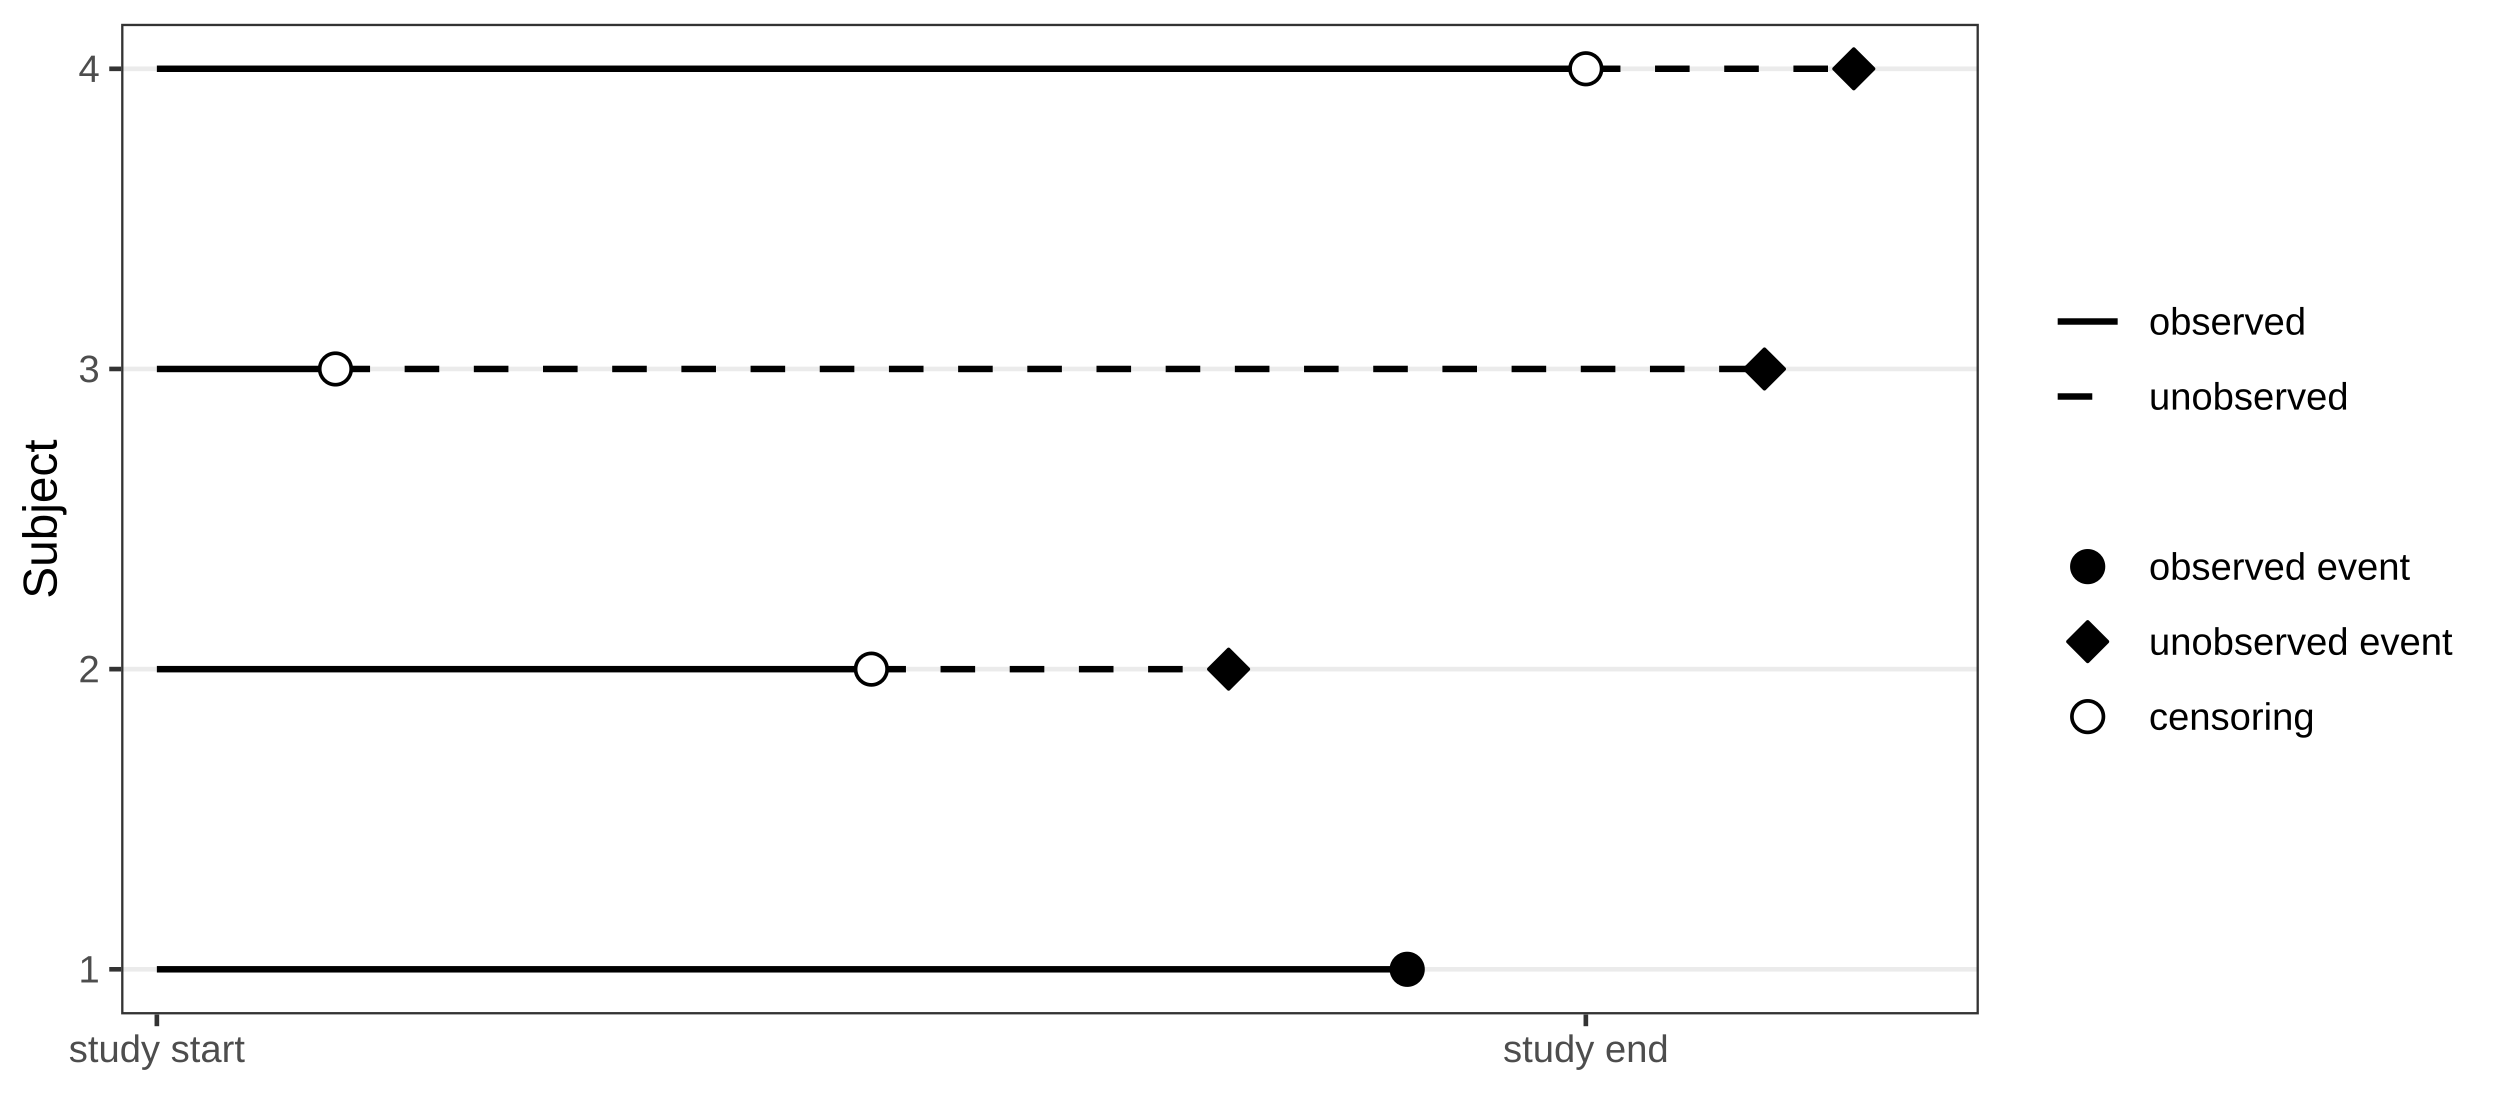
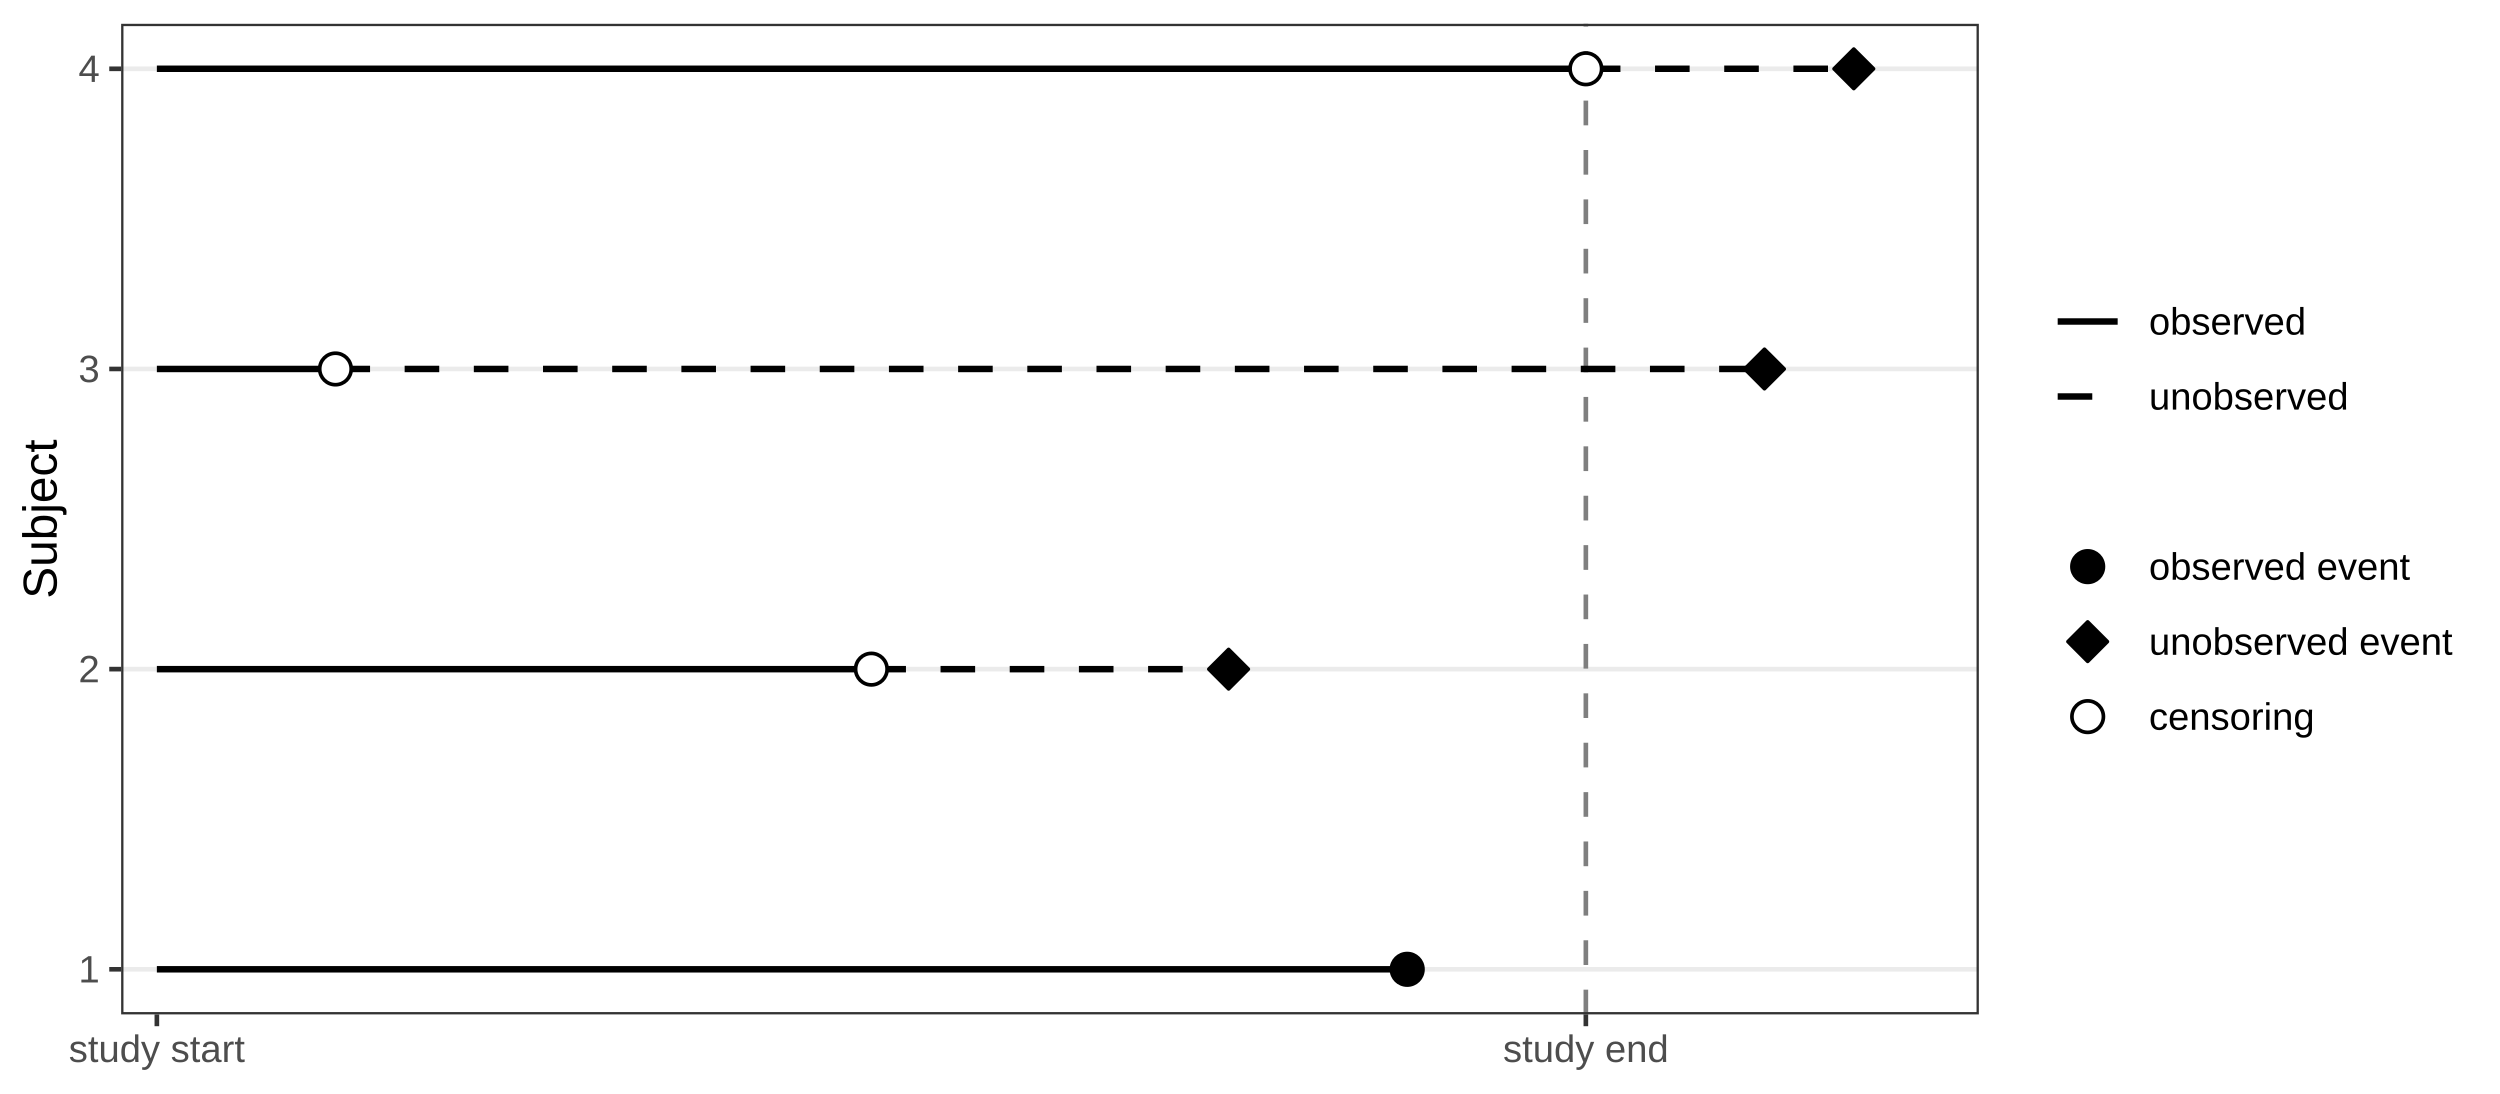
<svg xmlns="http://www.w3.org/2000/svg" width="576.00pt" height="252.00pt" viewBox="0 0 576.00 252.00">
  <g class="svglite">
    <defs>
      <style type="text/css">
    .svglite line, .svglite polyline, .svglite polygon, .svglite path, .svglite rect, .svglite circle {
      fill: none;
      stroke: #000000;
      stroke-linecap: round;
      stroke-linejoin: round;
      stroke-miterlimit: 10.00;
    }
    .svglite text {
      white-space: pre;
    }
    .svglite g.glyphgroup path {
      fill: inherit;
      stroke: none;
    }
  </style>
    </defs>
    <rect width="100%" height="100%" style="stroke: none; fill: #FFFFFF;" />
    <defs>
      <clipPath id="cpMC4wMHw1NzYuMDB8MC4wMHwyNTIuMDA=">
        <rect x="0.00" y="0.00" width="576.00" height="252.00" />
      </clipPath>
    </defs>
    <g clip-path="url(#cpMC4wMHw1NzYuMDB8MC4wMHwyNTIuMDA=)">
      <rect x="0" y="0.00" width="576.00" height="252.00" style="stroke-width: 1.07; stroke: #FFFFFF; fill: #FFFFFF;" />
    </g>
    <defs>
      <clipPath id="cpMjcuOTF8NDU1LjkyfDUuNDh8MjMzLjcx">
        <rect x="27.91" y="5.48" width="428.02" height="228.23" />
      </clipPath>
    </defs>
    <g clip-path="url(#cpMjcuOTF8NDU1LjkyfDUuNDh8MjMzLjcx)">
      <rect x="27.91" y="5.48" width="428.02" height="228.23" style="stroke-width: 1.07; stroke: none; fill: #FFFFFF;" />
      <polyline points="27.91,223.33 455.92,223.33 " style="stroke-width: 1.07; stroke: #EBEBEB; stroke-linecap: butt;" />
      <polyline points="27.91,154.17 455.92,154.17 " style="stroke-width: 1.07; stroke: #EBEBEB; stroke-linecap: butt;" />
      <polyline points="27.91,85.01 455.92,85.01 " style="stroke-width: 1.07; stroke: #EBEBEB; stroke-linecap: butt;" />
      <polyline points="27.91,15.85 455.92,15.85 " style="stroke-width: 1.07; stroke: #EBEBEB; stroke-linecap: butt;" />
+       <line x1="365.38" y1="233.71" x2="365.38" y2="5.48" style="stroke-width: 1.07; stroke: #7F7F7F; stroke-dasharray: 5.69,5.69; stroke-linecap: butt;" />
      <line x1="36.14" y1="223.33" x2="324.22" y2="223.33" style="stroke-width: 1.49; stroke-linecap: butt;" />
      <line x1="36.14" y1="154.17" x2="200.76" y2="154.17" style="stroke-width: 1.49; stroke-linecap: butt;" />
      <line x1="36.14" y1="85.01" x2="77.29" y2="85.01" style="stroke-width: 1.49; stroke-linecap: butt;" />
      <line x1="36.14" y1="15.85" x2="365.38" y2="15.85" style="stroke-width: 1.49; stroke-linecap: butt;" />
      <line x1="200.76" y1="154.17" x2="283.07" y2="154.17" style="stroke-width: 1.49; stroke-dasharray: 7.97,7.97; stroke-linecap: butt;" />
      <line x1="77.29" y1="85.01" x2="406.53" y2="85.01" style="stroke-width: 1.49; stroke-dasharray: 7.97,7.97; stroke-linecap: butt;" />
      <line x1="365.38" y1="15.85" x2="427.11" y2="15.85" style="stroke-width: 1.49; stroke-dasharray: 7.97,7.97; stroke-linecap: butt;" />
      <circle cx="200.76" cy="154.17" r="3.63" style="stroke-width: 0.85; fill: #FFFFFF;" />
      <circle cx="77.29" cy="85.01" r="3.63" style="stroke-width: 0.85; fill: #FFFFFF;" />
      <circle cx="365.38" cy="15.85" r="3.63" style="stroke-width: 0.85; fill: #FFFFFF;" />
      <circle cx="324.22" cy="223.33" r="3.63" style="stroke-width: 0.85; fill: #000000;" />
      <polygon points="283.07,158.72 287.61,154.17 283.07,149.63 278.52,154.17 " style="stroke-width: 0.85; fill: #000000;" />
      <polygon points="406.53,89.56 411.08,85.01 406.53,80.47 401.99,85.01 " style="stroke-width: 0.85; fill: #000000;" />
      <polygon points="427.11,20.40 431.66,15.85 427.11,11.31 422.57,15.85 " style="stroke-width: 0.85; fill: #000000;" />
      <rect x="27.91" y="5.48" width="428.02" height="228.23" style="stroke-width: 1.07; stroke: #333333;" />
    </g>
    <g clip-path="url(#cpMC4wMHw1NzYuMDB8MC4wMHwyNTIuMDA=)">
      <text x="22.97" y="226.36" text-anchor="end" style="font-size: 8.80px;fill: #4D4D4D; font-family: &quot;Arimo&quot;;" textLength="4.89px" lengthAdjust="spacingAndGlyphs">1</text>
      <text x="22.97" y="157.20" text-anchor="end" style="font-size: 8.80px;fill: #4D4D4D; font-family: &quot;Arimo&quot;;" textLength="4.89px" lengthAdjust="spacingAndGlyphs">2</text>
      <text x="22.97" y="88.04" text-anchor="end" style="font-size: 8.80px;fill: #4D4D4D; font-family: &quot;Arimo&quot;;" textLength="4.89px" lengthAdjust="spacingAndGlyphs">3</text>
      <text x="22.97" y="18.88" text-anchor="end" style="font-size: 8.80px;fill: #4D4D4D; font-family: &quot;Arimo&quot;;" textLength="4.89px" lengthAdjust="spacingAndGlyphs">4</text>
      <polyline points="25.17,223.33 27.91,223.33 " style="stroke-width: 1.07; stroke: #333333; stroke-linecap: butt;" />
      <polyline points="25.17,154.17 27.91,154.17 " style="stroke-width: 1.07; stroke: #333333; stroke-linecap: butt;" />
      <polyline points="25.17,85.01 27.91,85.01 " style="stroke-width: 1.07; stroke: #333333; stroke-linecap: butt;" />
      <polyline points="25.17,15.85 27.91,15.85 " style="stroke-width: 1.07; stroke: #333333; stroke-linecap: butt;" />
      <polyline points="36.14,236.44 36.14,233.71 " style="stroke-width: 1.07; stroke: #333333; stroke-linecap: butt;" />
      <polyline points="365.38,236.44 365.38,233.71 " style="stroke-width: 1.07; stroke: #333333; stroke-linecap: butt;" />
      <text x="36.14" y="244.69" text-anchor="middle" style="font-size: 8.80px;fill: #4D4D4D; font-family: &quot;Arimo&quot;;" textLength="40.56px" lengthAdjust="spacingAndGlyphs">study start</text>
      <text x="365.38" y="244.69" text-anchor="middle" style="font-size: 8.80px;fill: #4D4D4D; font-family: &quot;Arimo&quot;;" textLength="38.14px" lengthAdjust="spacingAndGlyphs">study end</text>
      <text transform="translate(13.05,119.59) rotate(-90)" text-anchor="middle" style="font-size: 11.00px; font-family: &quot;Arimo&quot;;" textLength="36.72px" lengthAdjust="spacingAndGlyphs">Subject</text>
      <rect x="466.88" y="59.95" width="79.69" height="45.52" style="stroke-width: 1.07; stroke: none; fill: #FFFFFF;" />
      <rect x="472.36" y="65.43" width="17.28" height="17.28" style="stroke-width: 1.07; stroke: none; fill: #FFFFFF;" />
      <line x1="474.09" y1="74.07" x2="487.91" y2="74.07" style="stroke-width: 1.49; stroke-linecap: butt;" />
      <rect x="472.36" y="82.71" width="17.28" height="17.28" style="stroke-width: 1.07; stroke: none; fill: #FFFFFF;" />
      <line x1="474.09" y1="91.35" x2="487.91" y2="91.35" style="stroke-width: 1.49; stroke-dasharray: 7.97,7.97; stroke-linecap: butt;" />
      <text x="495.12" y="77.10" style="font-size: 8.80px; font-family: &quot;Arimo&quot;;" textLength="36.19px" lengthAdjust="spacingAndGlyphs">observed</text>
      <text x="495.12" y="94.38" style="font-size: 8.80px; font-family: &quot;Arimo&quot;;" textLength="45.97px" lengthAdjust="spacingAndGlyphs">unobserved</text>
      <rect x="466.88" y="116.43" width="103.64" height="62.80" style="stroke-width: 1.07; stroke: none; fill: #FFFFFF;" />
      <rect x="472.36" y="121.91" width="17.28" height="17.28" style="stroke-width: 1.07; stroke: none; fill: #FFFFFF;" />
      <circle cx="481.00" cy="130.55" r="3.63" style="stroke-width: 0.85; fill: #000000;" />
      <rect x="472.36" y="139.19" width="17.28" height="17.28" style="stroke-width: 1.07; stroke: none; fill: #FFFFFF;" />
      <polygon points="481.00,152.38 485.54,147.83 481.00,143.29 476.46,147.83 " style="stroke-width: 0.85; fill: #000000;" />
      <rect x="472.36" y="156.47" width="17.28" height="17.28" style="stroke-width: 1.07; stroke: none; fill: #FFFFFF;" />
      <circle cx="481.00" cy="165.11" r="3.63" style="stroke-width: 0.85; fill: #FFFFFF;" />
      <text x="495.12" y="133.58" style="font-size: 8.80px; font-family: &quot;Arimo&quot;;" textLength="60.14px" lengthAdjust="spacingAndGlyphs">observed event</text>
      <text x="495.12" y="150.86" style="font-size: 8.80px; font-family: &quot;Arimo&quot;;" textLength="69.92px" lengthAdjust="spacingAndGlyphs">unobserved event</text>
      <text x="495.12" y="168.14" style="font-size: 8.80px; font-family: &quot;Arimo&quot;;" textLength="38.14px" lengthAdjust="spacingAndGlyphs">censoring</text>
    </g>
  </g>
</svg>
